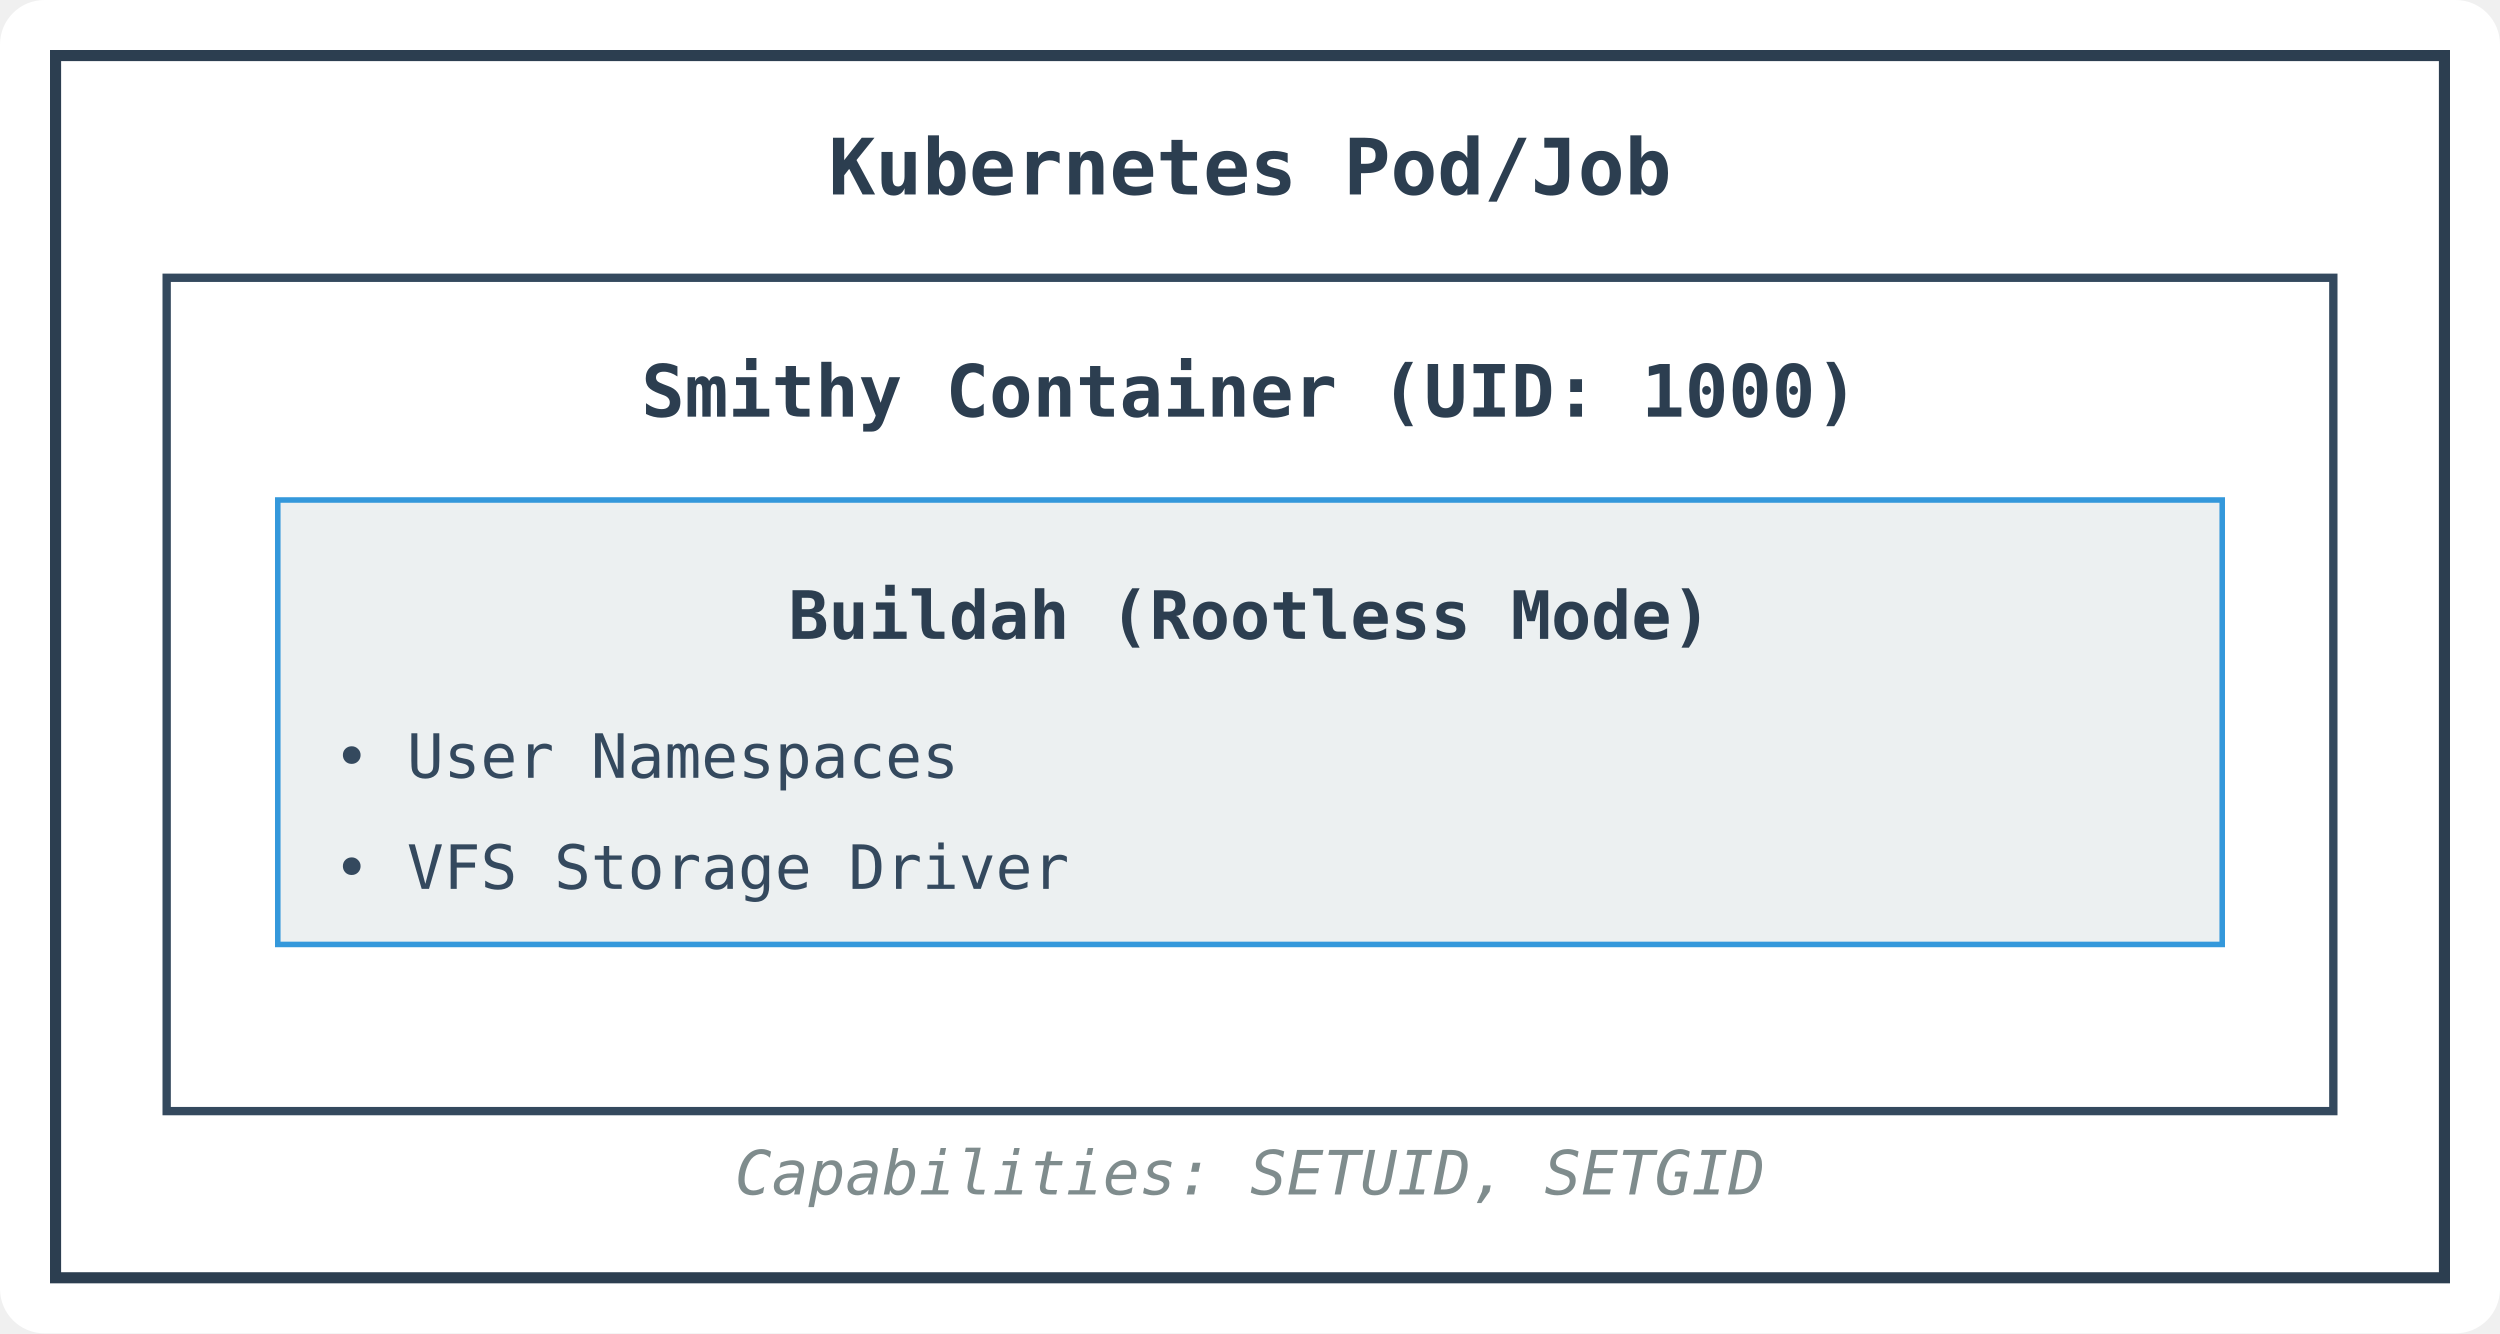
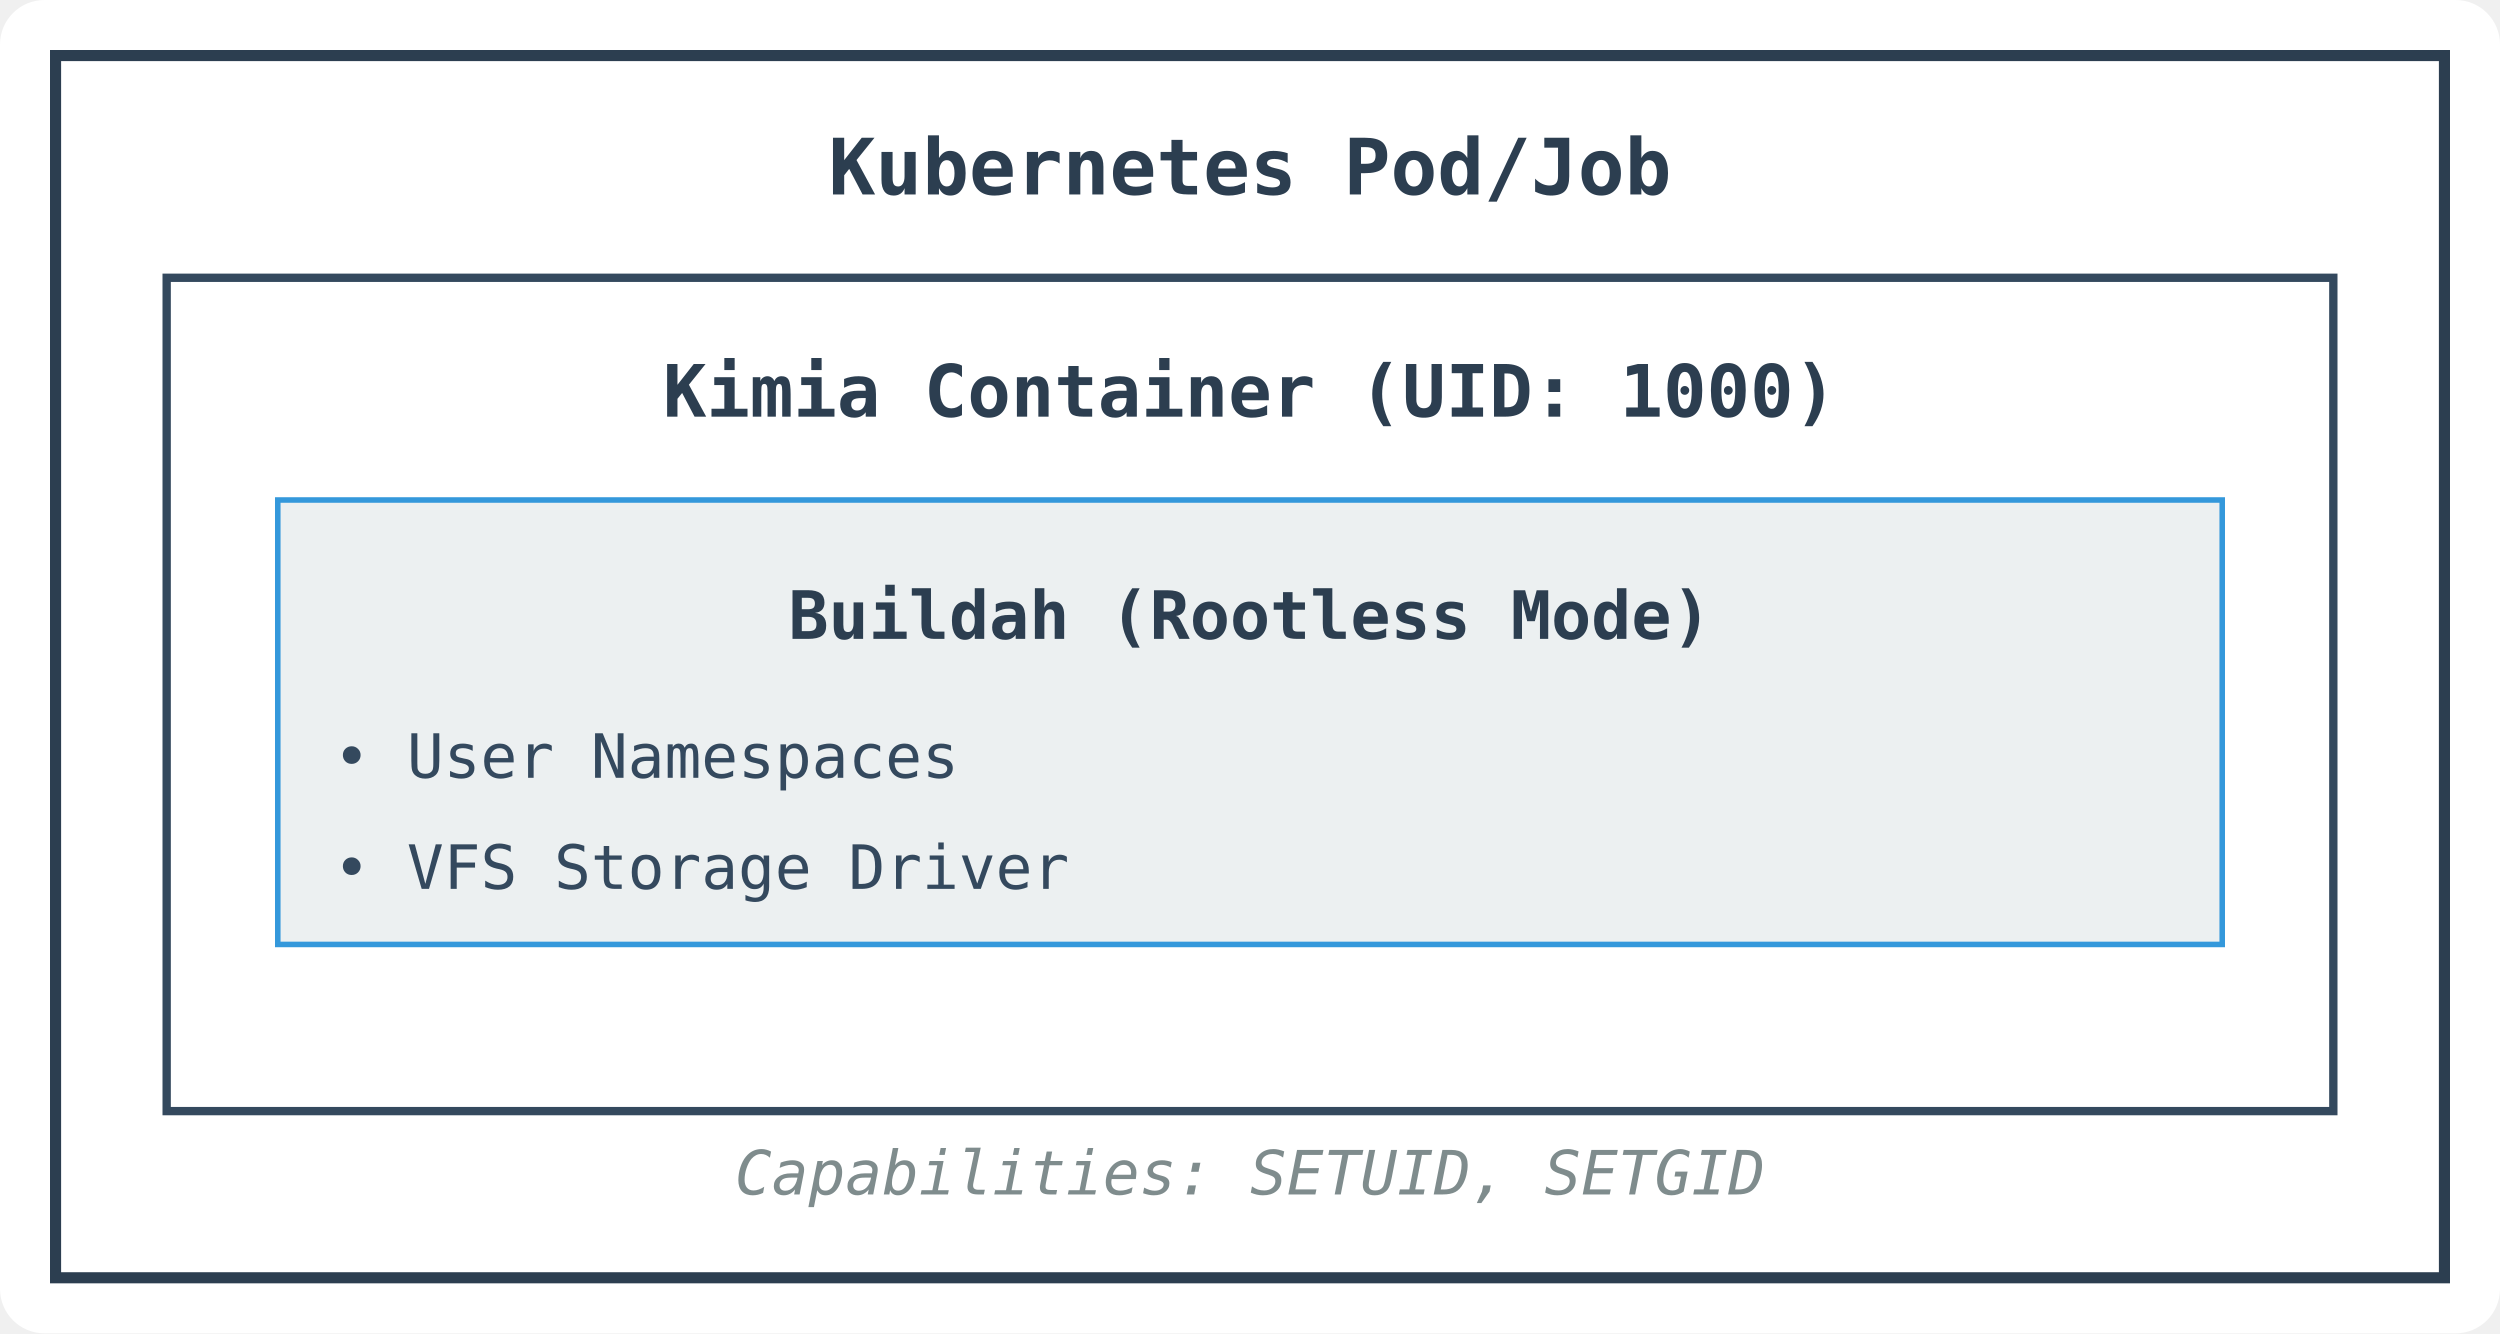
<svg xmlns="http://www.w3.org/2000/svg" width="450" height="240" viewBox="0 0 450 240">
  <rect x="0" y="0" width="450" height="240" fill="#ffffff" rx="8" />
  <rect x="10" y="10" width="430" height="220" fill="none" stroke="#2c3e50" stroke-width="2" />
  <text x="225" y="35" text-anchor="middle" font-family="monospace" font-size="14" font-weight="bold" fill="#2c3e50">
    Kubernetes Pod/Job
  </text>
  <rect x="30" y="50" width="390" height="150" fill="none" stroke="#34495e" stroke-width="1.5" />
  <text x="225" y="75" text-anchor="middle" font-family="monospace" font-size="13" font-weight="bold" fill="#2c3e50">
-     Smithy Container (UID: 1000)
+     Kimia Container (UID: 1000)
  </text>
  <rect x="50" y="90" width="350" height="80" fill="#ecf0f1" stroke="#3498db" stroke-width="1" />
  <text x="225" y="115" text-anchor="middle" font-family="monospace" font-size="12" font-weight="bold" fill="#2c3e50">
    Buildah (Rootless Mode)
  </text>
  <text x="60" y="140" font-family="monospace" font-size="11" fill="#34495e">
    • User Namespaces
  </text>
  <text x="60" y="160" font-family="monospace" font-size="11" fill="#34495e">
    • VFS Storage Driver
  </text>
  <text x="225" y="215" text-anchor="middle" font-family="monospace" font-size="11" font-style="italic" fill="#7f8c8d">
    Capabilities: SETUID, SETGID
  </text>
</svg>
